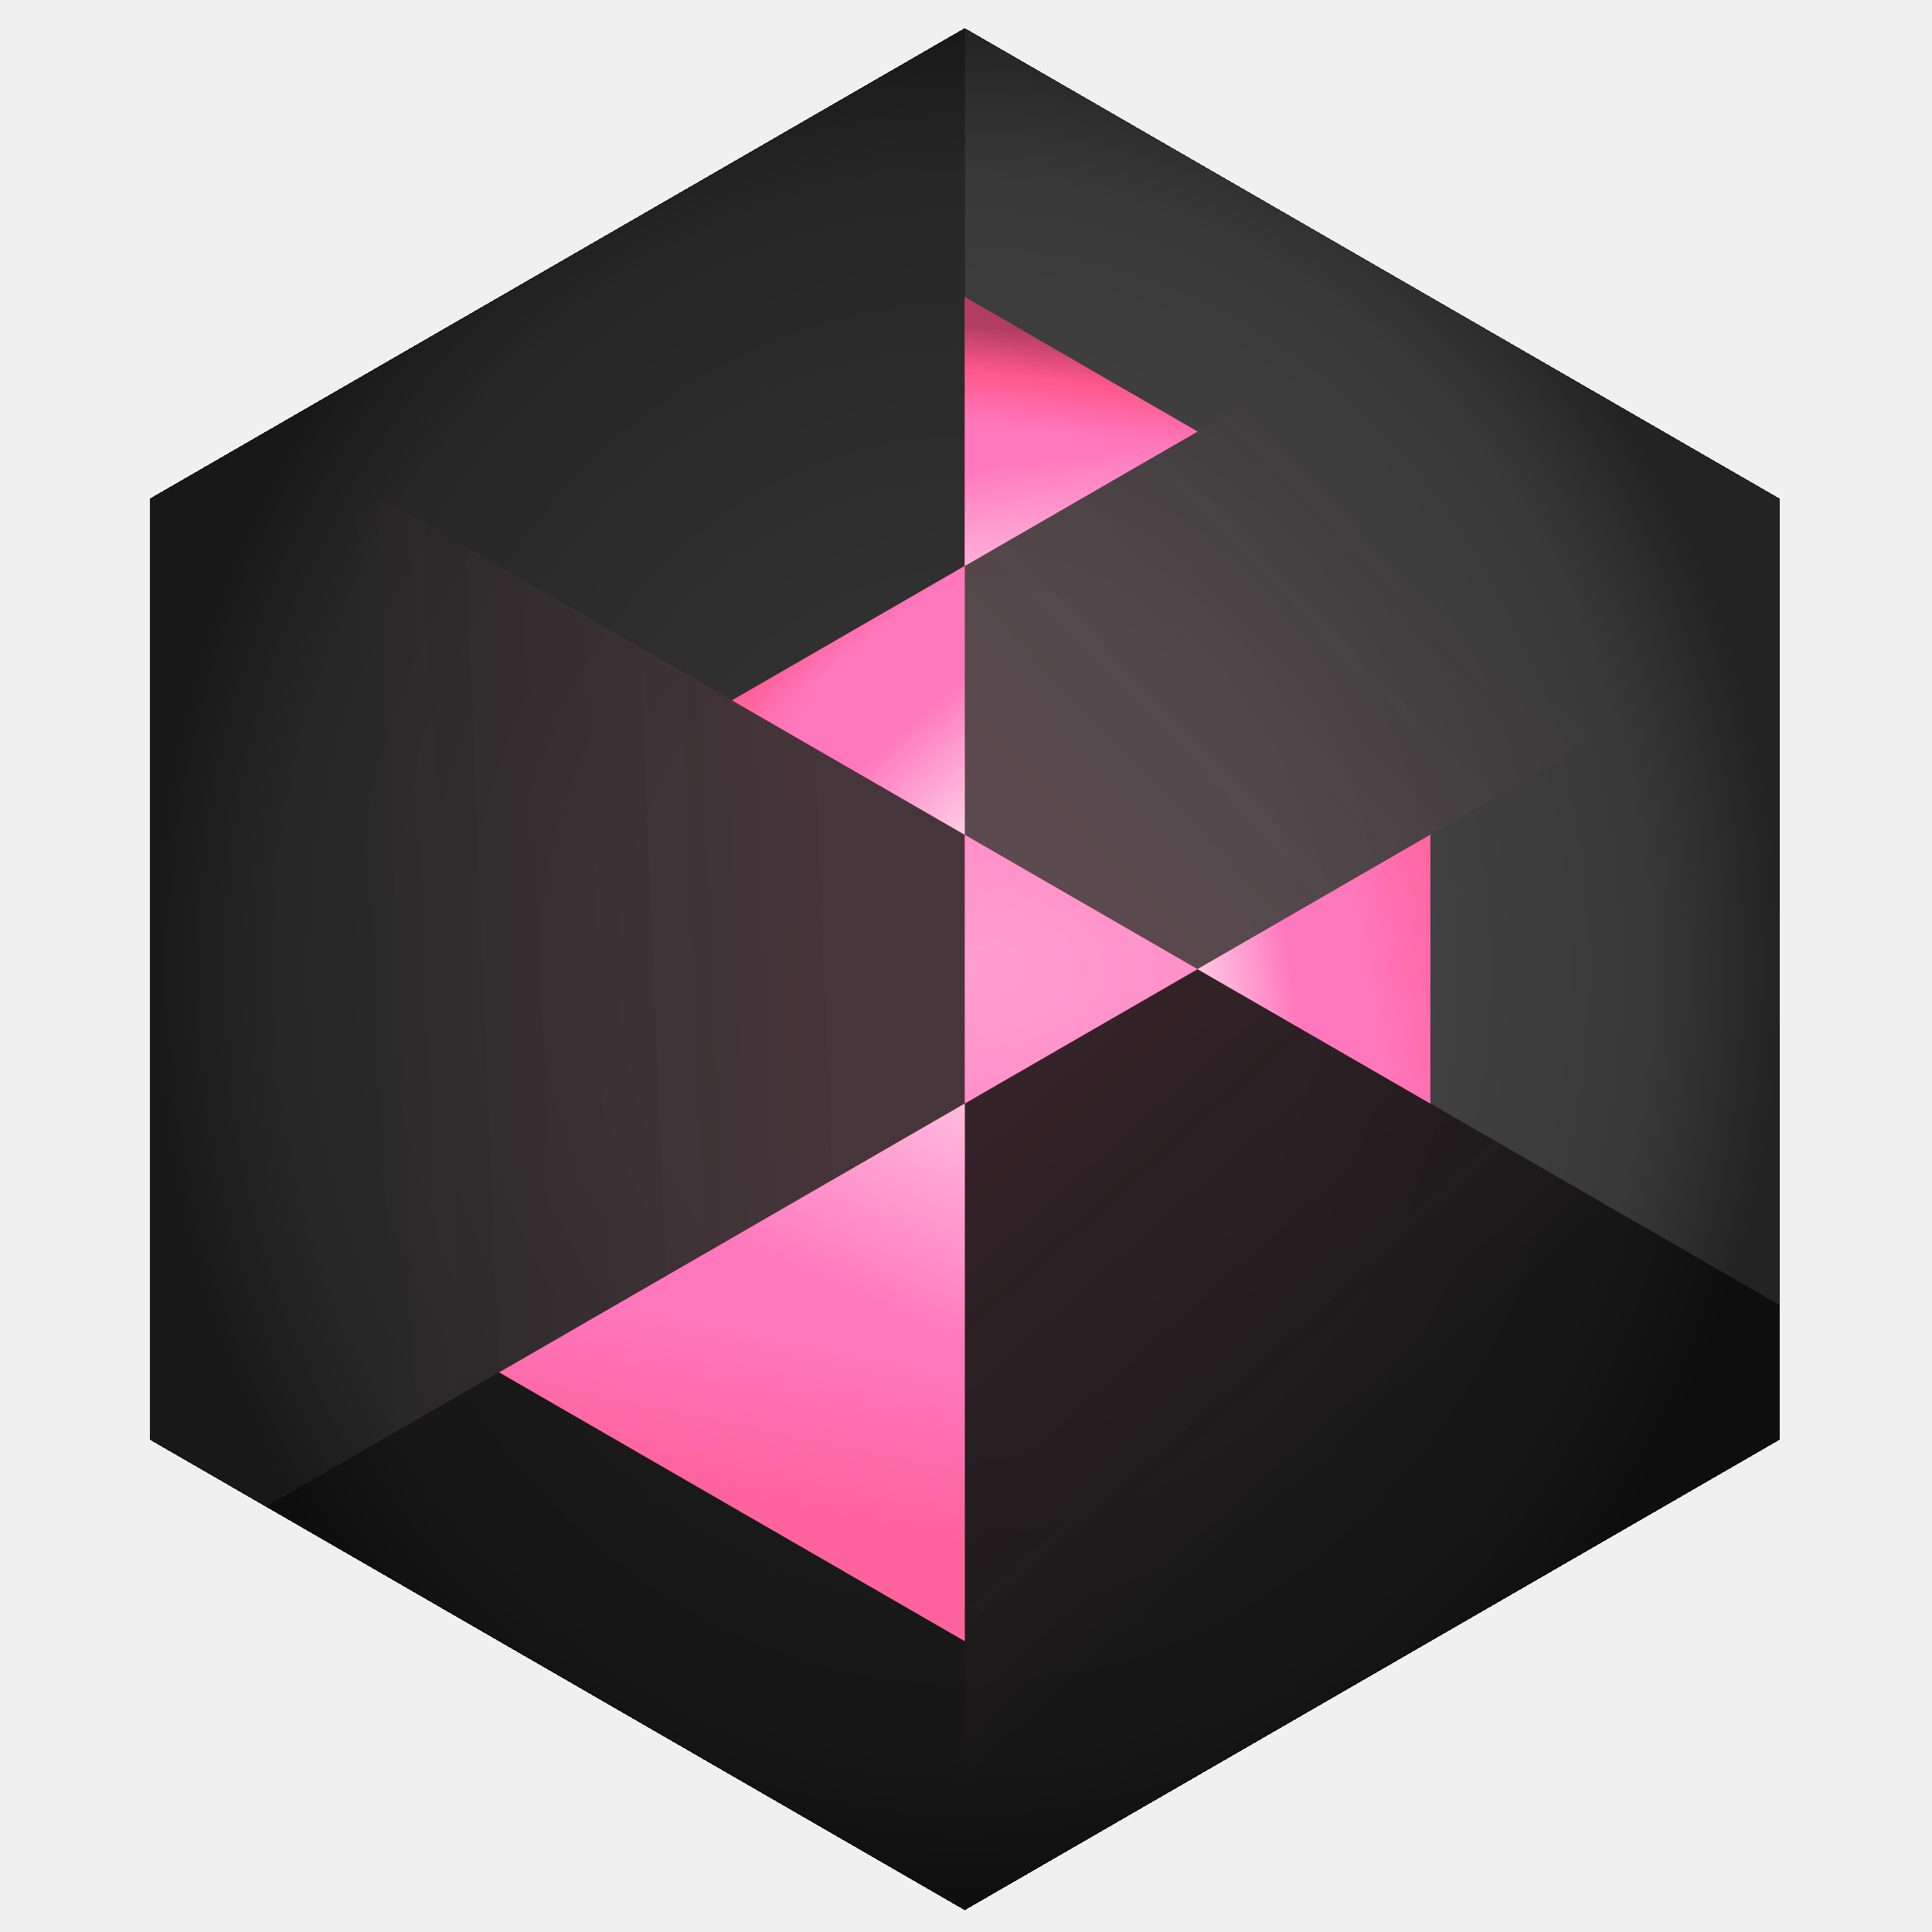
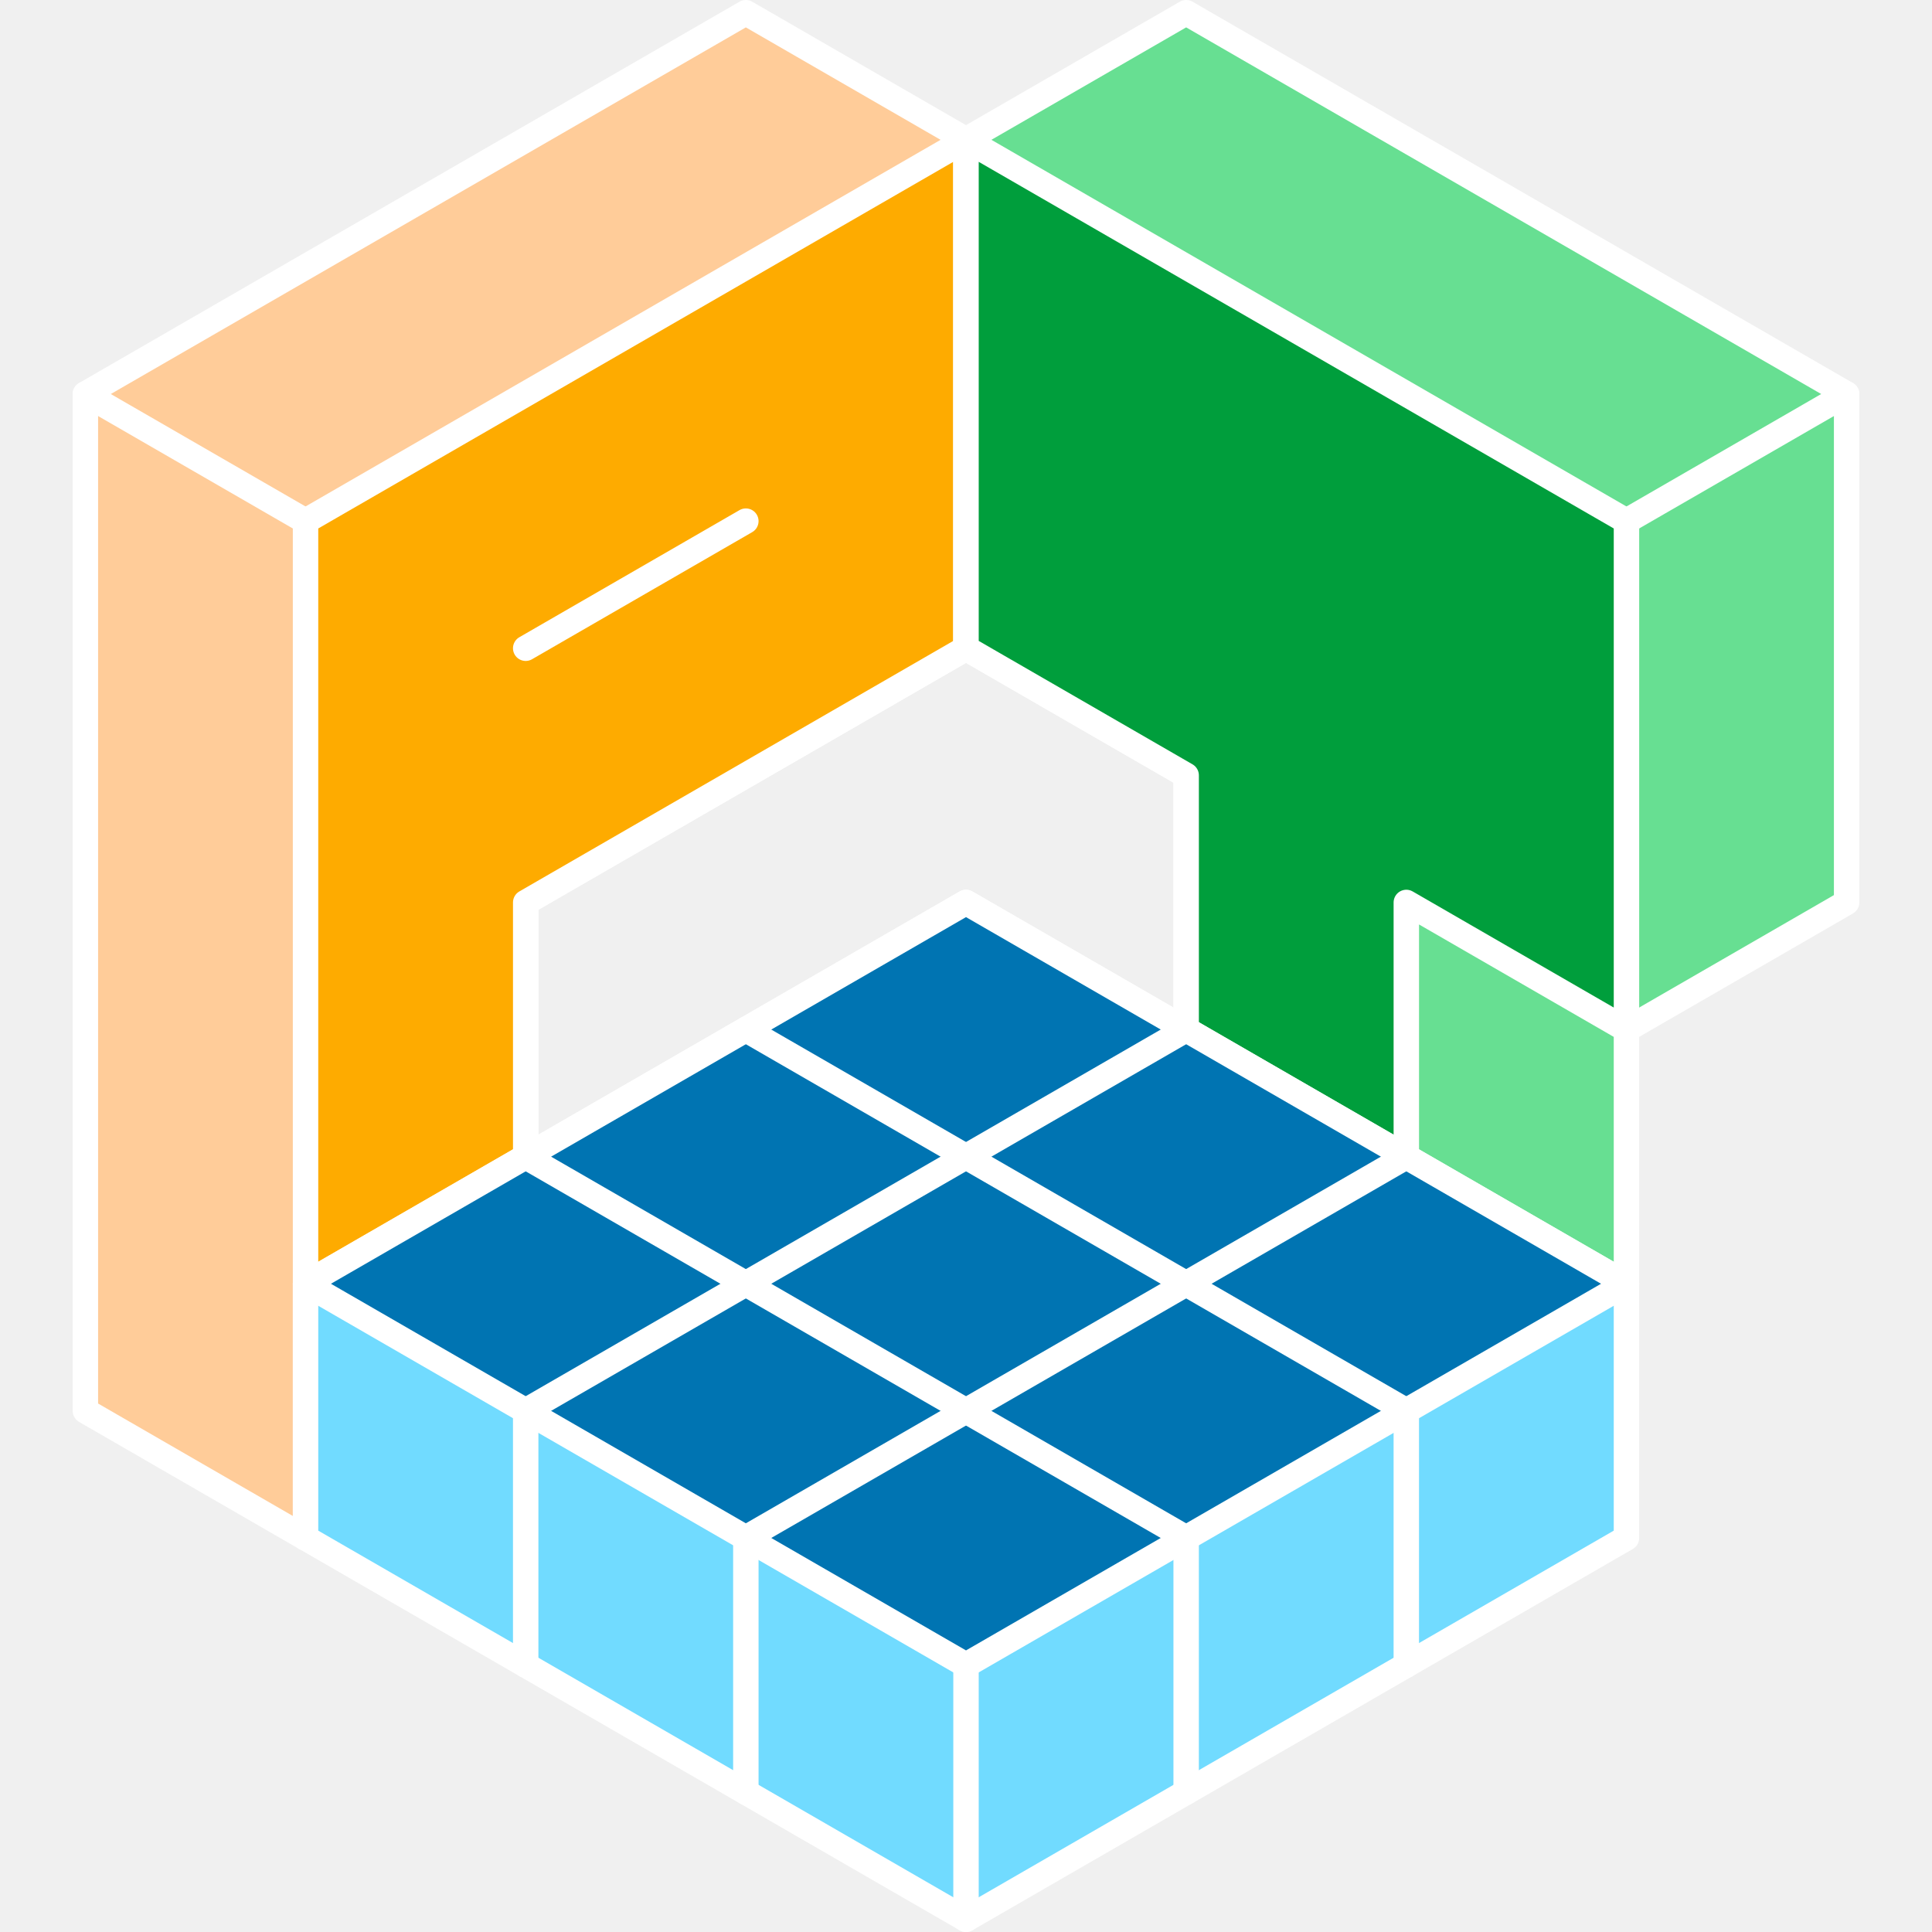
- <svg xmlns="http://www.w3.org/2000/svg" viewBox="0 0 460 460">
-   <defs>
-     <linearGradient id="A" href="#V">
-       <stop stop-opacity=".487" offset="0" />
-       <stop stop-opacity="0" offset=".388" />
-     </linearGradient>
-     <linearGradient>
-       <stop stop-color="#00a56e" stop-opacity="0" offset=".597" />
-       <stop stop-color="#00a677" offset=".799" />
-       <stop stop-color="#00a676" offset=".95" />
-       <stop stop-color="#00c48e" offset="1" />
-     </linearGradient>
-     <linearGradient>
-       <stop stop-opacity="0" offset=".55" />
-       <stop stop-opacity=".703" offset=".698" />
-       <stop offset=".798" />
-     </linearGradient>
-     <linearGradient id="D" x1="285.71" x2="431.21" y1="288" y2="148" href="#V">
-       <stop stop-color="#00e29c" stop-opacity=".302" offset=".149" />
-       <stop stop-color="#00e29c" stop-opacity="0" offset=".747" />
-     </linearGradient>
-     <linearGradient id="E" x1="285.71" x2="417.35" y1="288" y2="436" href="#V">
-       <stop stop-color="#00e29c" stop-opacity=".301" offset=".149" />
-       <stop stop-color="#00e29c" stop-opacity="0" offset=".747" />
-     </linearGradient>
-     <linearGradient id="F" x1="285.71" x2="91.723" y1="288" y2="296" href="#V">
-       <stop stop-color="#00e29c" stop-opacity=".302" offset=".146" />
-       <stop stop-color="#00e29c" stop-opacity="0" offset=".747" />
-     </linearGradient>
-     <linearGradient id="G" x1="316.8" x2="310.05" y1="315.51" y2="260.49" href="#V">
-       <stop stop-color="#fff" stop-opacity=".402" offset="0" />
-       <stop stop-color="#fff" stop-opacity="0" offset=".403" />
-     </linearGradient>
-     <linearGradient id="H" x1="278.78" x2="234.5" y1="260" y2="209.31" href="#V">
-       <stop stop-color="#fff" stop-opacity=".603" offset="0" />
-       <stop stop-color="#fff" stop-opacity="0" offset=".403" />
-     </linearGradient>
-     <linearGradient id="I" x1="341.41" x2="396.29" y1="291.86" y2="284.14" href="#V">
-       <stop stop-color="#fff" stop-opacity=".602" offset="0" />
-       <stop stop-color="#fff" stop-opacity="0" offset=".403" />
-     </linearGradient>
-     <linearGradient id="J" x1="285.71" x2="230.29" y1="320" y2="440" href="#V">
-       <stop stop-color="#fff" stop-opacity=".496" offset="0" />
-       <stop stop-color="#fff" stop-opacity="0" offset=".403" />
-     </linearGradient>
-     <radialGradient id="K" cx="286.01" cy="288" r="27.713" gradientTransform="matrix(1.9893 4.4745e-7 -8.1411e-7 1.1547 -282.94 -44.554)" href="#V">
-       <stop stop-color="#fff" stop-opacity=".802" offset="0" />
-       <stop stop-color="#fff" stop-opacity=".503" offset="1" />
-     </radialGradient>
-     <linearGradient id="L" x1="264.93" x2="285.71" y1="420" y2="320" href="#A" />
-     <linearGradient id="M" x1="299.57" x2="292.64" y1="264" y2="324" href="#A" />
-     <linearGradient id="N" x1="403.49" x2="341.14" y1="276" y2="288" href="#A" />
-     <linearGradient id="O" x1="223.36" x2="278.78" y1="220" y2="252" href="#V">
-       <stop stop-opacity=".487" offset="0" />
-       <stop stop-opacity="0" offset=".387" />
-     </linearGradient>
-     <linearGradient id="P" x1="223.36" x2="278.78" y1="196" y2="268" href="#A" />
-     <radialGradient id="Q" cx="55.082" cy="84" r="193.99" gradientTransform="matrix(1,0,0,1.1547,0,-12.995)" href="#V">
-       <stop stop-opacity="0" offset=".402" />
-       <stop stop-opacity=".197" offset=".846" />
-       <stop stop-opacity=".497" offset="1" />
-     </radialGradient>
-     <filter id="R" x="0" y="0" width="1" height="1" color-interpolation-filters="sRGB">
-       <feColorMatrix result="A" values="-1 0 0 0 1 0 -1 0 0 1 0 0 -1 0 1 -0.21 -0.72 -0.07 2 0 " />
-       <feColorMatrix values="0 0 0 -1 0 0 0 0 -1 0 0 0 0 -1 0 0 0 0 1 0" />
-       <feColorMatrix in="A" type="hueRotate" values="180" />
-       <feColorMatrix values="-1 0 0 0 1 0 -1 0 0 1 0 0 -1 0 1 -0.21 -0.72 -0.07 2 0 " />
-     </filter>
-     <path id="S" d="M249.07 196L55.08 308-138.91 196V-28L55.08-140 249.07-28z" />
-     <path id="T" d="m285.71 320v-64l55.426 32z" />
-     <path id="U" d="m285.71 256-55.426-32 55.426-32z" />
-     <linearGradient id="V" gradientUnits="userSpaceOnUse" />
-   </defs>
-   <g transform="translate(-56.01 -57.25)" filter="url(#R)">
-     <use href="#S" transform="translate(230.63 204)" paint-order="markers fill stroke" />
-     <path d="M119.44 416l166.28-96V64L91.73 176v224z" fill="#303030" paint-order="markers fill stroke" />
-     <path d="m341.14 288-221.7 128 166.28 96 193.99-112v-32z" fill="#1c1c1c" paint-order="markers fill stroke" />
-     <path d="M285.71 64v192L479.7 368V176z" fill="#464646" paint-order="markers fill stroke" />
-     <use href="#S" transform="translate(230.63 204)" fill="url(#Q)" paint-order="markers fill stroke" />
-     <path d="m230.29 224 55.426-32v-64l55.426 32-55.426 32v64l55.426 32 55.426-32v64l-55.426-32-55.426 32v128l-110.85-64 110.85-64v-64z" fill="#00e29c" paint-order="markers fill stroke" />
-     <g fill-opacity=".253">
-       <path d="M285.71 480V320l55.426-32 110.85 64v32z" fill="url(#E)" paint-order="markers fill stroke" />
-       <path d="m147.15 400 138.56-80v-64l-138.56-80-27.713 16v192z" fill="url(#F)" paint-order="markers fill stroke" />
-       <path d="m368.85 144-83.138 48v64l55.426 32 110.85-64v-32z" fill="url(#D)" paint-order="markers fill stroke" />
+ <svg xmlns="http://www.w3.org/2000/svg" width="190" height="190" viewBox="0 0 190 190" version="1.1" id="svg1">
+   <defs id="defs1" />
+   <g id="layer1" transform="translate(-171.9551,-161.25)">
+     <g id="g7" style="stroke:#ffffff;stroke-width:2.5;stroke-dasharray:none;stroke-opacity:1" transform="translate(7.14746)">
+       <path style="fill:#ffcc99;fill-opacity:1;stroke:#ffffff;stroke-width:2.5;stroke-linecap:round;stroke-linejoin:round;stroke-dasharray:none;stroke-opacity:1;paint-order:markers fill stroke" d="M 194.856,312.5 216.506,300 v -50 l 43.301,-25 V 175 L 238.157,162.5 173.205,200 v 100 z" id="path3" />
+       <path style="fill:#feab00;fill-opacity:1;stroke:#ffffff;stroke-width:2.5;stroke-linecap:round;stroke-linejoin:round;stroke-dasharray:none;stroke-opacity:1;paint-order:markers fill stroke" d="m 194.856,312.5 v -100 l 64.952,-37.5 v 50 l -43.301,25 v 50 z" id="path5" />
+       <path style="fill:#0074b2;fill-opacity:1;stroke:#ffffff;stroke-width:2.5;stroke-linecap:round;stroke-linejoin:round;stroke-dasharray:none;stroke-opacity:1;paint-order:markers fill stroke" d="m 216.506,225 21.651,-12.5" id="path8" />
+       <path style="fill:#0074b2;fill-opacity:1;stroke:#ffffff;stroke-width:2.5;stroke-linecap:round;stroke-linejoin:round;stroke-dasharray:none;stroke-opacity:1;paint-order:markers fill stroke" d="m 173.205,200 21.651,12.5" id="path9" />
    </g>
-     <path d="m174.86 384 110.85-64v128z" fill="url(#J)" paint-order="markers fill stroke" />
-     <use href="#T" fill="url(#K)" fill-opacity=".355" paint-order="markers fill stroke" />
-     <path d="m341.14 288 55.426-32v64z" fill="url(#I)" paint-order="markers fill stroke" />
-     <path d="m285.71 256v-64l-55.426 32z" fill="url(#H)" paint-order="markers fill stroke" />
-     <use href="#T" y="-128" fill="url(#G)" paint-order="markers fill stroke" />
-     <path d="m285.71 320-110.85 64 110.85 64z" fill="url(#L)" fill-opacity=".355" paint-order="markers fill stroke" />
-     <use href="#T" y="-128" fill="url(#M)" paint-order="markers fill stroke" />
-     <path d="m341.14 288 55.426-32v64z" fill="url(#N)" fill-opacity=".355" paint-order="markers fill stroke" />
-     <use href="#U" fill="url(#O)" fill-opacity=".355" paint-order="markers fill stroke" />
-     <use href="#U" fill="url(#P)" paint-order="markers fill stroke" />
+     <g id="g8" style="stroke:#ffffff;stroke-width:2.5;stroke-dasharray:none;stroke-opacity:1" transform="translate(7.14746)">
+       <path style="fill:#67df92;fill-opacity:1;stroke:#ffffff;stroke-width:2.5;stroke-linecap:round;stroke-linejoin:round;stroke-dasharray:none;stroke-opacity:1;paint-order:markers fill stroke" d="m 281.458,287.5 v -50 L 259.808,225 v -50 l 21.651,-12.5 64.952,37.5 v 50 l -21.651,12.5 v 25 L 303.109,300 Z" id="path4" />
+       <path style="fill:#009e3c;fill-opacity:1;stroke:#ffffff;stroke-width:2.5;stroke-linecap:round;stroke-linejoin:round;stroke-dasharray:none;stroke-opacity:1;paint-order:markers fill stroke" d="m 259.808,175 v 50 l 21.651,12.5 v 50 l 21.651,12.5 v -50 l 21.651,12.5 v -50 z" id="path6" />
+       <path style="fill:#0074b2;fill-opacity:1;stroke:#ffffff;stroke-width:2.5;stroke-linecap:round;stroke-linejoin:round;stroke-dasharray:none;stroke-opacity:1;paint-order:markers fill stroke" d="M 324.76,212.5 346.41,200" id="path10" />
+     </g>
+     <g id="g6" style="stroke:#ffffff;stroke-width:2.5;stroke-dasharray:none;stroke-opacity:1" transform="translate(7.14746)">
+       <path style="fill:#71dbff;fill-opacity:1;stroke:#ffffff;stroke-width:2.5;stroke-linecap:round;stroke-linejoin:round;stroke-dasharray:none;stroke-opacity:1;paint-order:markers fill stroke" d="m 194.856,287.5 64.952,-37.5 64.952,37.5 v 25 l -64.952,37.5 -64.952,-37.5 z" id="path1" />
+       <path style="fill:#0074b2;fill-opacity:1;stroke:#ffffff;stroke-width:2.5;stroke-linecap:round;stroke-linejoin:round;stroke-dasharray:none;stroke-opacity:1;paint-order:markers fill stroke" d="M 194.856,287.5 259.808,325 324.76,287.5 259.808,250 Z" id="path2" />
+       <path style="fill:#0074b2;fill-opacity:1;stroke:#ffffff;stroke-width:2.5;stroke-linecap:round;stroke-linejoin:round;stroke-dasharray:none;stroke-opacity:1;paint-order:markers fill stroke" d="m 216.506,300 64.952,-37.5" id="path11" />
+       <path style="fill:#0074b2;fill-opacity:1;stroke:#ffffff;stroke-width:2.5;stroke-linecap:round;stroke-linejoin:round;stroke-dasharray:none;stroke-opacity:1;paint-order:markers fill stroke" d="M 238.157,312.5 303.109,275" id="path12" />
+       <path style="fill:#0074b2;fill-opacity:1;stroke:#ffffff;stroke-width:2.5;stroke-linecap:round;stroke-linejoin:round;stroke-dasharray:none;stroke-opacity:1;paint-order:markers fill stroke" d="m 216.506,275 64.952,37.5" id="path13" />
+       <path style="fill:#0074b2;fill-opacity:1;stroke:#ffffff;stroke-width:2.5;stroke-linecap:round;stroke-linejoin:round;stroke-dasharray:none;stroke-opacity:1;paint-order:markers fill stroke" d="m 238.157,262.5 64.952,37.5" id="path14" />
+       <path style="fill:#0074b2;fill-opacity:1;stroke:#ffffff;stroke-width:2.5;stroke-linecap:round;stroke-linejoin:round;stroke-dasharray:none;stroke-opacity:1;paint-order:markers fill stroke" d="M 303.109,325 V 300" id="path15" />
+       <path style="fill:#0074b2;fill-opacity:1;stroke:#ffffff;stroke-width:2.5;stroke-linecap:round;stroke-linejoin:round;stroke-dasharray:none;stroke-opacity:1;paint-order:markers fill stroke" d="m 281.458,337.5 v -25" id="path16" />
+       <path style="fill:#0074b2;fill-opacity:1;stroke:#ffffff;stroke-width:2.5;stroke-linecap:round;stroke-linejoin:round;stroke-dasharray:none;stroke-opacity:1;paint-order:markers fill stroke" d="M 259.808,350 V 325" id="path17" />
+       <path style="fill:#0074b2;fill-opacity:1;stroke:#ffffff;stroke-width:2.5;stroke-linecap:round;stroke-linejoin:round;stroke-dasharray:none;stroke-opacity:1;paint-order:markers fill stroke" d="m 238.157,312.5 v 25" id="path18" />
+       <path style="fill:#0074b2;fill-opacity:1;stroke:#ffffff;stroke-width:2.5;stroke-linecap:round;stroke-linejoin:round;stroke-dasharray:none;stroke-opacity:1;paint-order:markers fill stroke" d="m 216.506,300 v 25" id="path19" />
+     </g>
  </g>
</svg>
